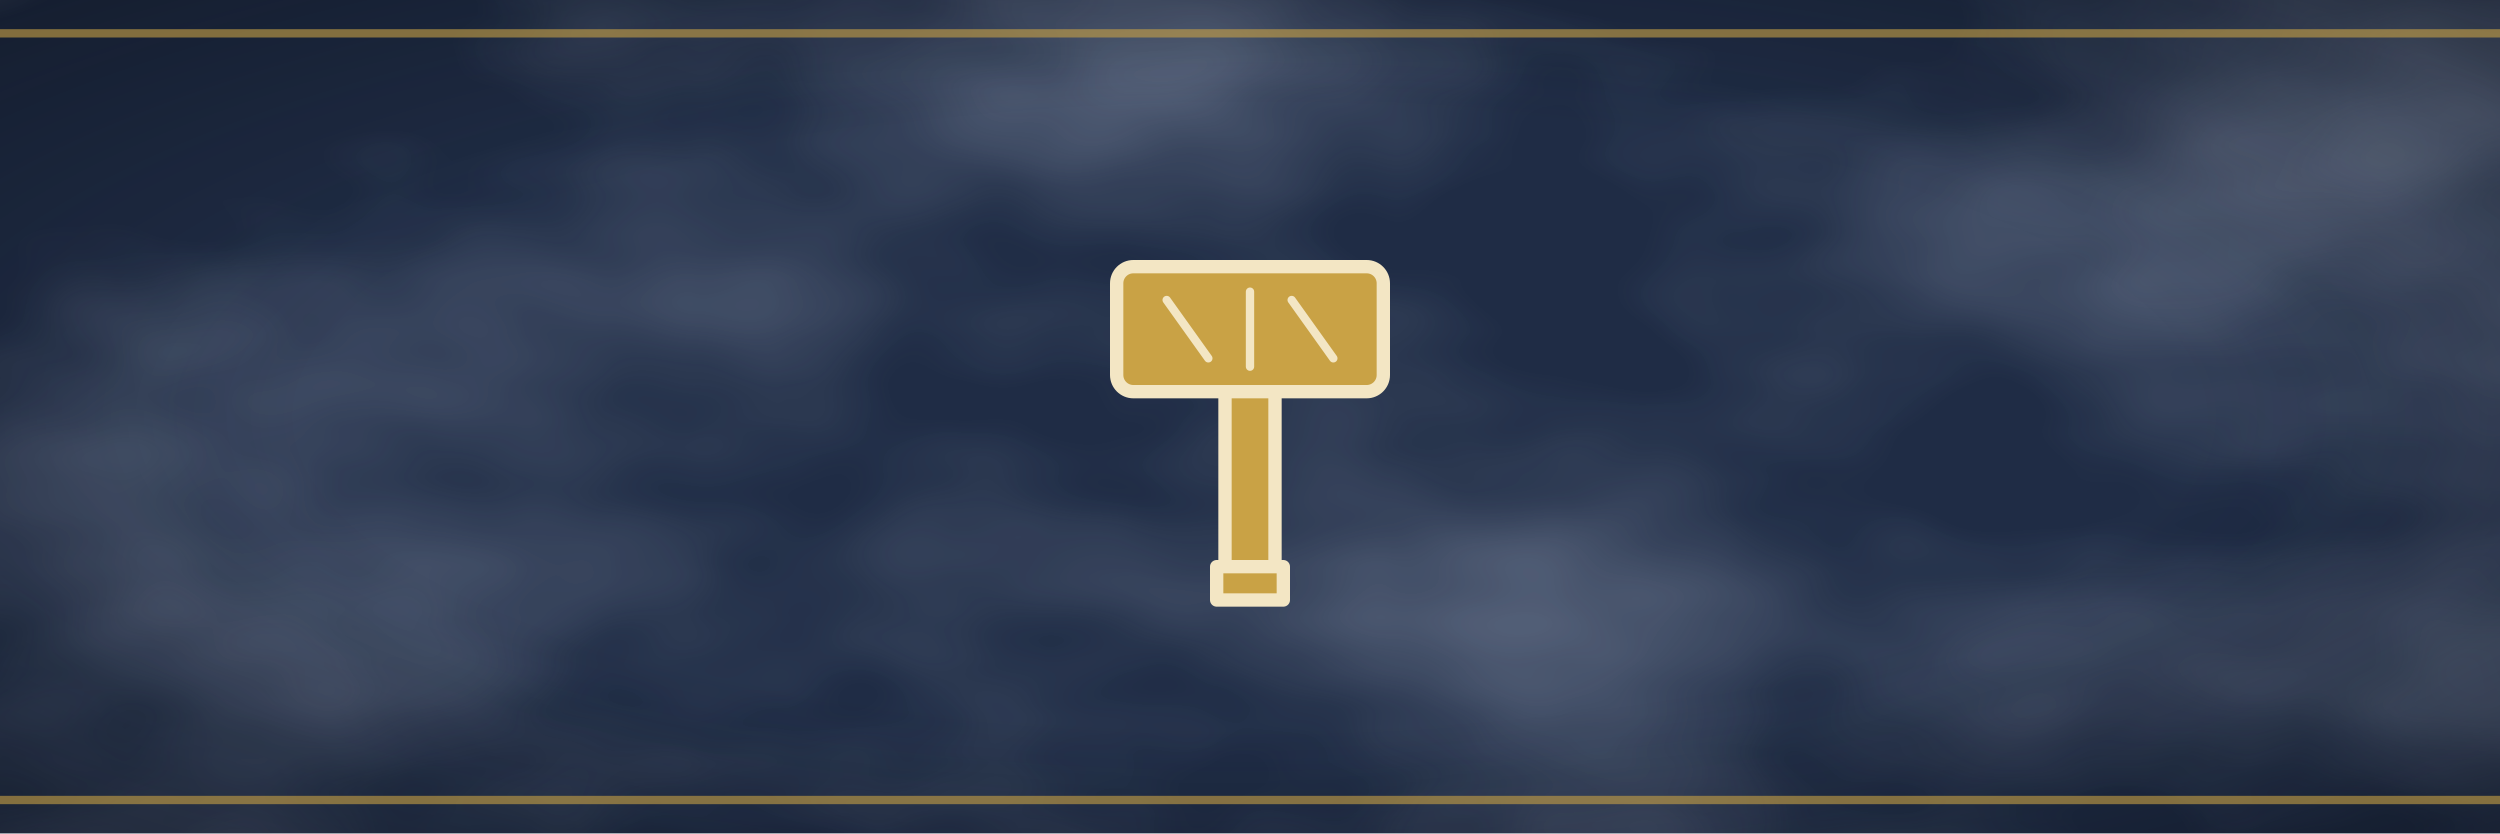
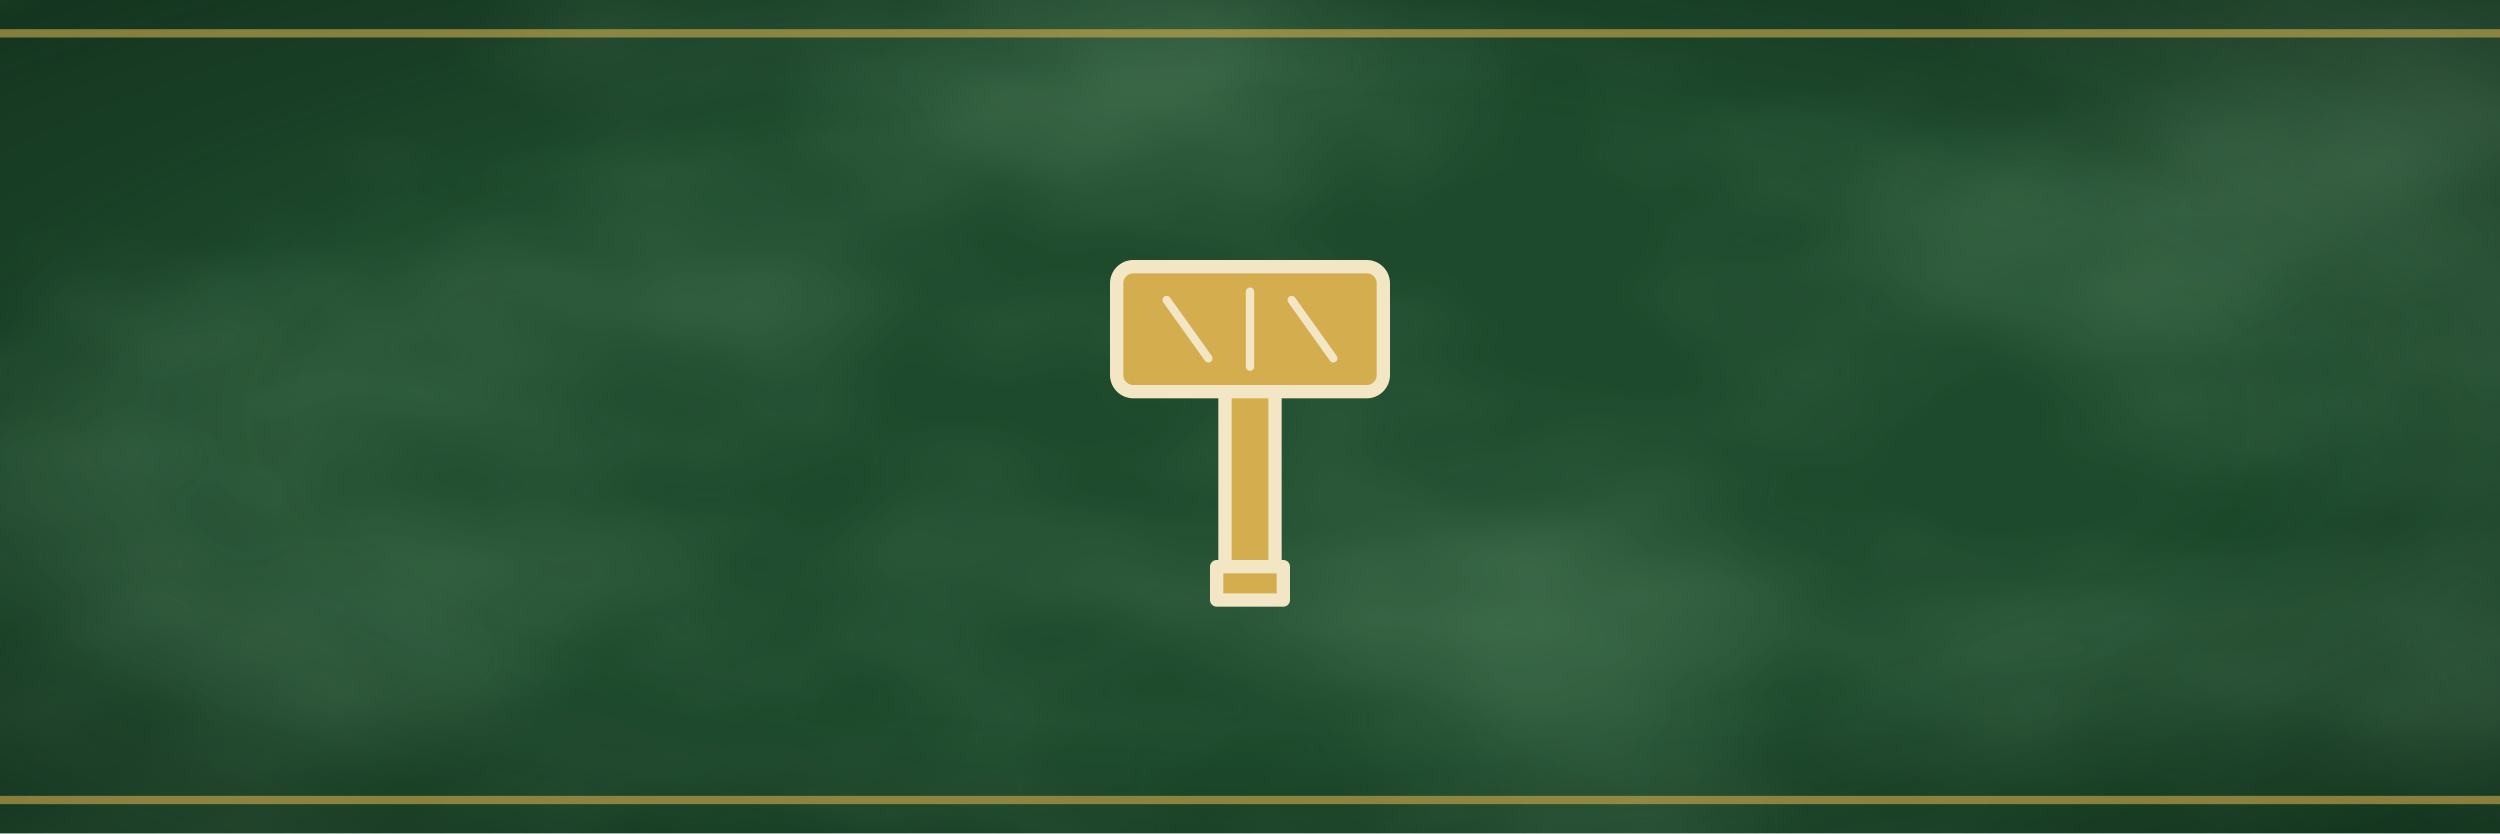
<svg xmlns="http://www.w3.org/2000/svg" viewBox="0 0 600 200" preserveAspectRatio="xMidYMid slice">
  <defs>
    <filter id="m" x="0" y="0" width="100%" height="100%">
      <feTurbulence type="fractalNoise" baseFrequency=".006 .011" numOctaves="4" seed="149" />
-       <feColorMatrix values="0 0 0 0 .55  0 0 0 0 .62  0 0 0 0 .78  0 0 0 1.25 -.5" />
+       <feColorMatrix values="0 0 0 0 .20  0 0 0 0 .42  0 0 0 0 .24  0 0 0 1.25 -.5" />
    </filter>
    <radialGradient id="v" cx=".5" cy=".5" r=".75">
-       <stop offset=".5" stop-color="#05080f" stop-opacity="0" />
-       <stop offset="1" stop-color="#05080f" stop-opacity=".45" />
+       <stop offset=".5" stop-color="#06140b" stop-opacity="0" />
+       <stop offset="1" stop-color="#06140b" stop-opacity=".45" />
    </radialGradient>
  </defs>
-   <rect width="600" height="200" fill="#1f2c45" />
+   <rect width="600" height="200" fill="#1d4a2c" />
  <rect width="600" height="200" filter="url(#m)" opacity=".55" />
  <rect width="600" height="200" fill="url(#v)" />
-   <path d="M0 8H600M0 192H600" stroke="#c9a245" stroke-width="2" opacity=".6" />
+   <path d="M0 8H600M0 192H600" stroke="#d4ad4f" stroke-width="2" opacity=".6" />
  <g transform="translate(250 50)">
-     <rect x="18" y="14" width="64" height="30" rx="4" fill="#c9a245" stroke="#f3e6c4" stroke-width="3.2" stroke-linejoin="round" stroke-linecap="round" />
-     <path d="M44 44H56V86H44Z" fill="#c9a245" stroke="#f3e6c4" stroke-width="3.2" stroke-linejoin="round" stroke-linecap="round" />
-     <path d="M42 86H58V94H42Z" fill="#c9a245" stroke="#f3e6c4" stroke-width="3.2" stroke-linejoin="round" stroke-linecap="round" />
+     <rect x="18" y="14" width="64" height="30" rx="4" fill="#d4ad4f" stroke="#f3e6c4" stroke-width="3.2" stroke-linejoin="round" stroke-linecap="round" />
+     <path d="M44 44H56V86H44Z" fill="#d4ad4f" stroke="#f3e6c4" stroke-width="3.2" stroke-linejoin="round" stroke-linecap="round" />
+     <path d="M42 86H58V94H42Z" fill="#d4ad4f" stroke="#f3e6c4" stroke-width="3.2" stroke-linejoin="round" stroke-linecap="round" />
    <path d="M30 22L40 36M60 22L70 36M50 20V38" fill="none" stroke="#f3e6c4" stroke-width="2" stroke-linejoin="round" stroke-linecap="round" />
  </g>
</svg>
